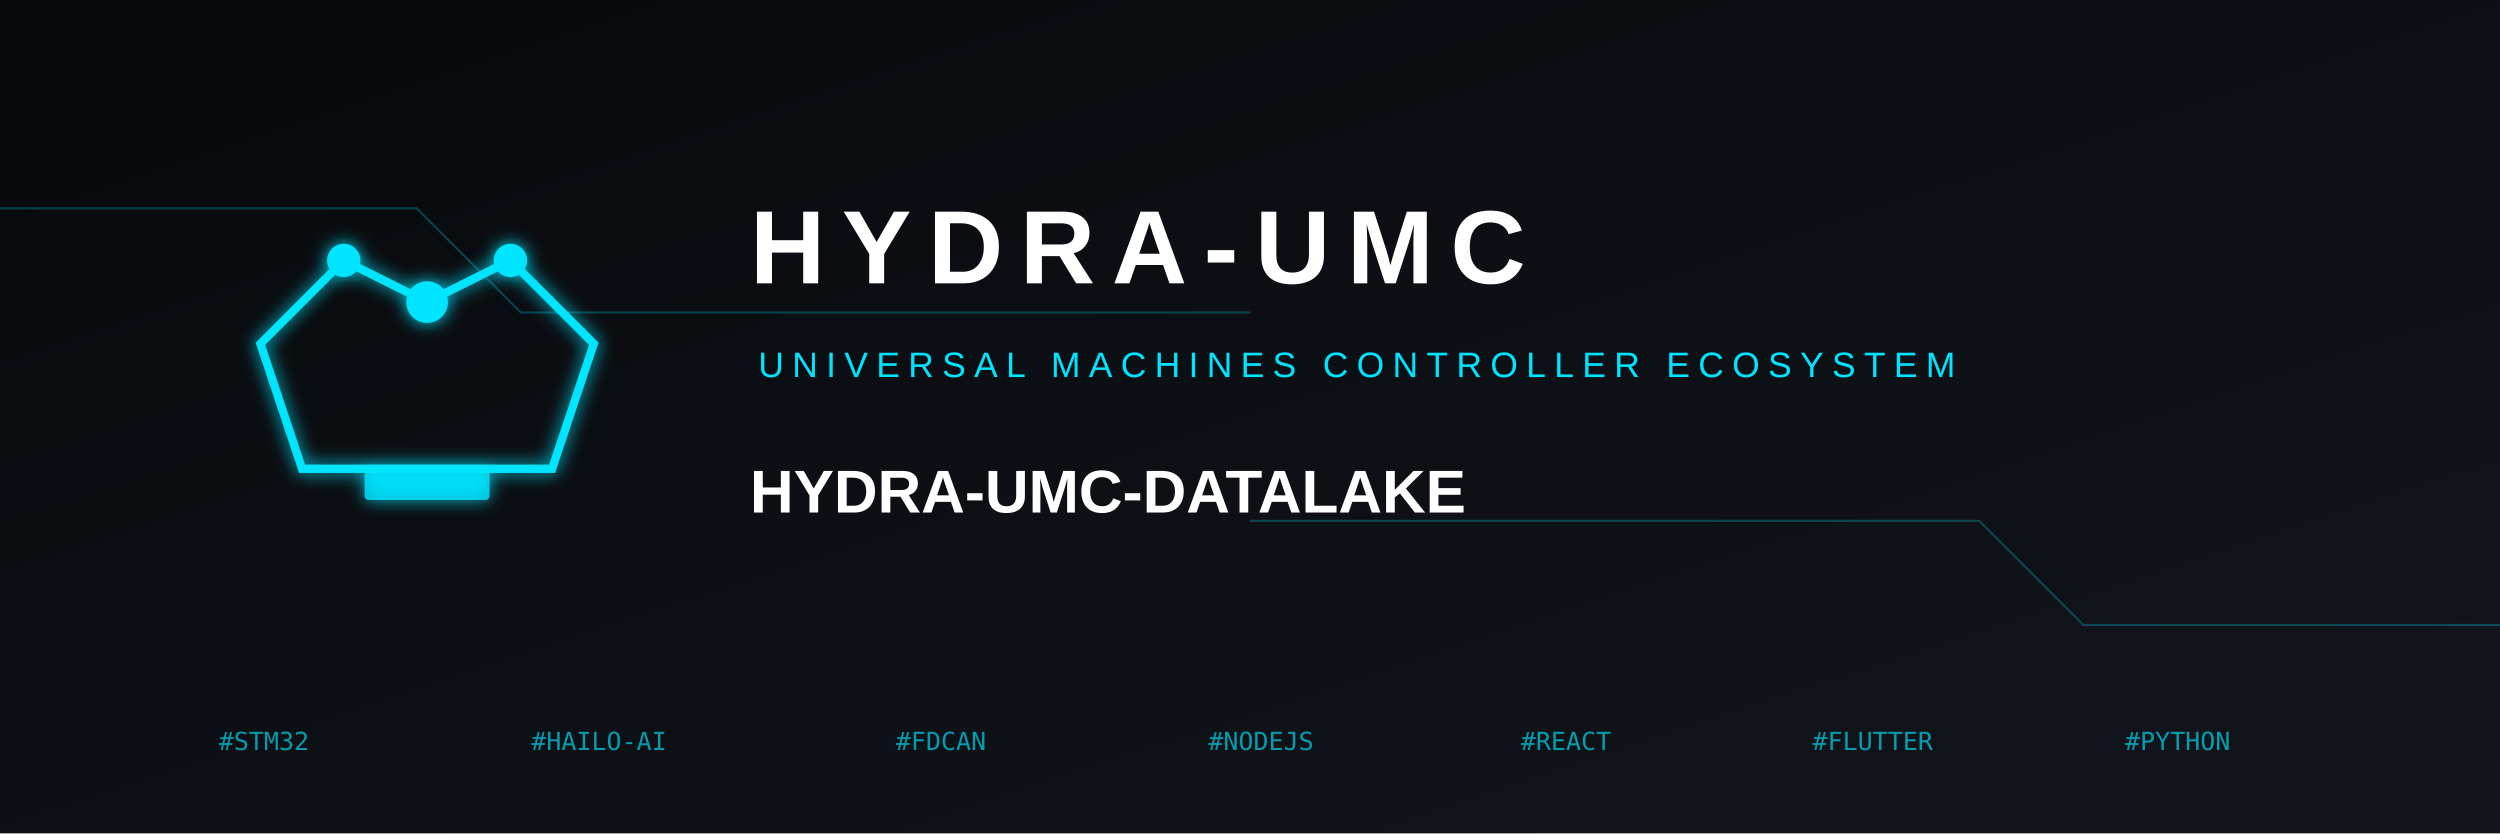
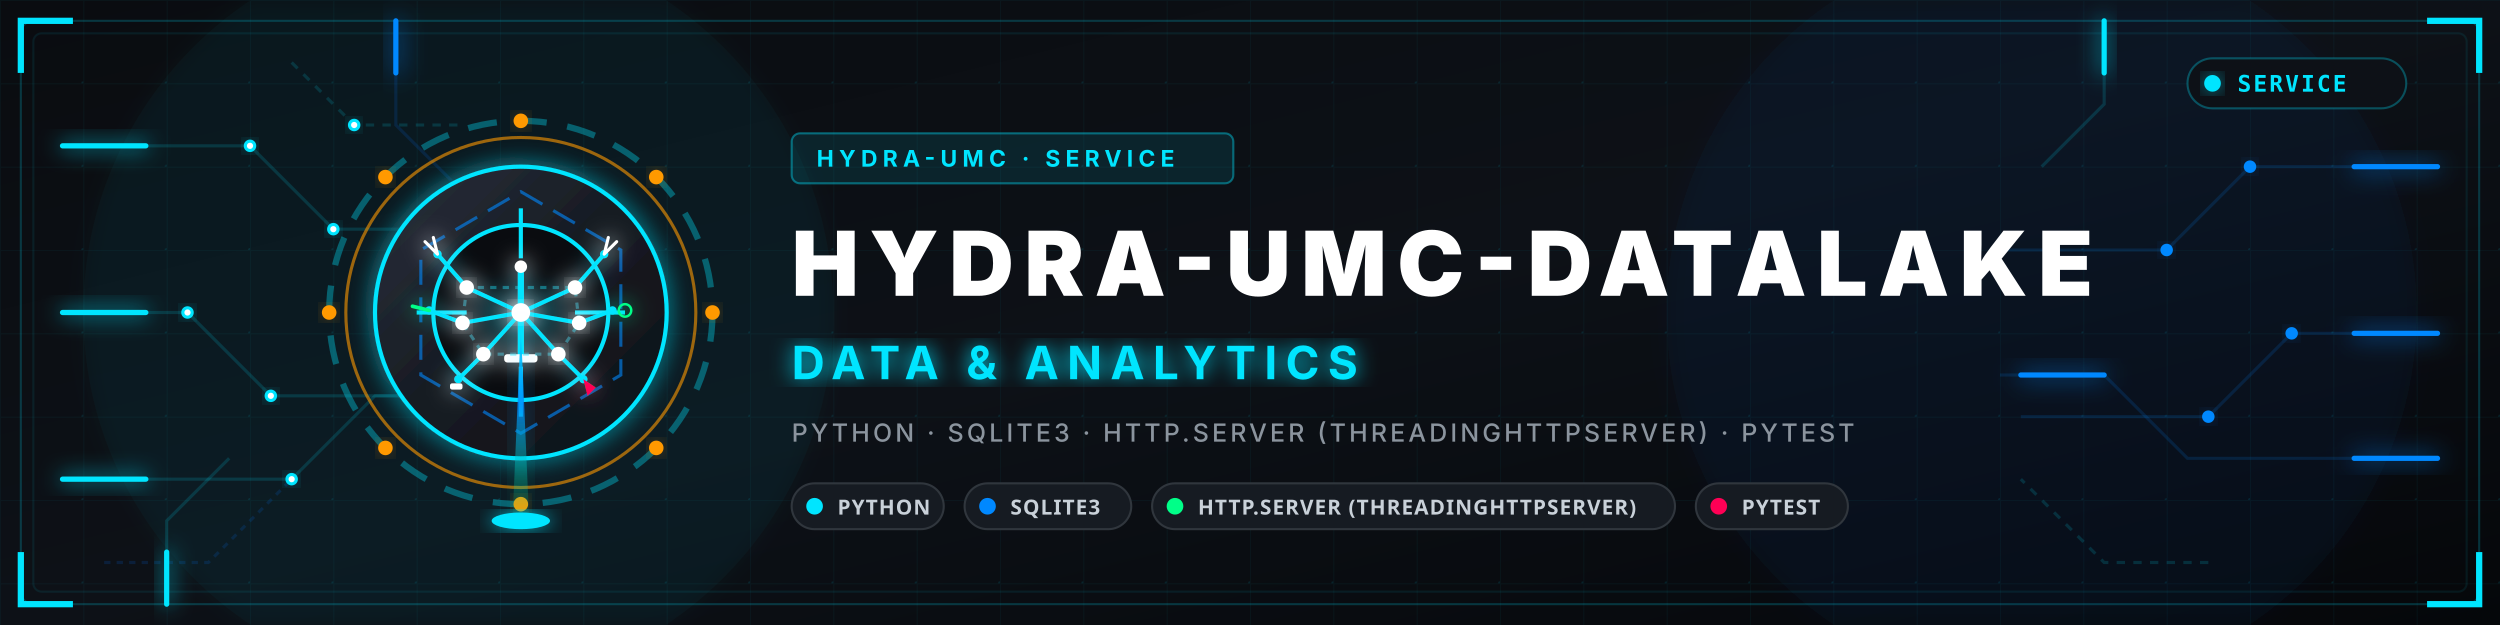
- <svg xmlns="http://www.w3.org/2000/svg" viewBox="0 0 1200 400" role="img" aria-labelledby="title desc">
+ <svg xmlns="http://www.w3.org/2000/svg" viewBox="0 0 1200 300" width="100%" height="100%">
  <defs>
-     <linearGradient id="bg" x1="0%" y1="0%" x2="100%" y2="100%">
-       <stop stop-color="#07090C" />
-       <stop offset="1" stop-color="#12161C" />
-     </linearGradient>
-     <filter id="g">
-       <feGaussianBlur stdDeviation="4" result="b" />
+     <linearGradient id="bgGlow" x1="0%" y1="0%" x2="100%" y2="100%">
+       <stop offset="0%" stop-color="#0A0C10" />
+       <stop offset="50%" stop-color="#0D1117" />
+       <stop offset="100%" stop-color="#05070A" />
+     </linearGradient>
+     <linearGradient id="cyanGlow" x1="0%" y1="0%" x2="100%" y2="0%">
+       <stop offset="0%" stop-color="#00E5FF" stop-opacity="0.8" />
+       <stop offset="100%" stop-color="#0088FF" stop-opacity="0.9" />
+     </linearGradient>
+     <linearGradient id="hydraCyanGlow" x1="0%" y1="0%" x2="100%" y2="100%">
+       <stop offset="0%" stop-color="#00F0FF" />
+       <stop offset="100%" stop-color="#0077FF" />
+     </linearGradient>
+     <linearGradient id="laserBeam" x1="0%" y1="0%" x2="0%" y2="100%">
+       <stop offset="0%" stop-color="#00E5FF" stop-opacity="1" />
+       <stop offset="40%" stop-color="#0088FF" stop-opacity="0.8" />
+       <stop offset="100%" stop-color="#00FF88" stop-opacity="0" />
+     </linearGradient>
+     <linearGradient id="metalGradient" x1="0%" y1="0%" x2="100%" y2="100%">
+       <stop offset="0%" stop-color="#2A303C" />
+       <stop offset="50%" stop-color="#161B22" />
+       <stop offset="100%" stop-color="#0D1117" />
+     </linearGradient>
+     <filter id="glowCyan" x="-20%" y="-20%" width="140%" height="140%">
+       <feGaussianBlur stdDeviation="5" result="blur" />
      <feMerge>
-         <feMergeNode in="b" />
+         <feMergeNode in="blur" />
        <feMergeNode in="SourceGraphic" />
      </feMerge>
    </filter>
+     <filter id="glowBlue" x="-20%" y="-20%" width="140%" height="140%">
+       <feGaussianBlur stdDeviation="6" result="blur" />
+       <feMerge>
+         <feMergeNode in="blur" />
+         <feMergeNode in="SourceGraphic" />
+       </feMerge>
+     </filter>
+     <filter id="glowBeam" x="-30%" y="-30%" width="160%" height="160%">
+       <feGaussianBlur stdDeviation="8" result="blur" />
+       <feMerge>
+         <feMergeNode in="blur" />
+         <feMergeNode in="SourceGraphic" />
+       </feMerge>
+     </filter>
+     <pattern id="cyberGrid" width="40" height="40" patternUnits="userSpaceOnUse">
+       <path d="M 40 0 L 0 0 0 40" fill="none" stroke="#00E5FF" stroke-opacity="0.04" stroke-width="1" />
+       <circle cx="40" cy="40" r="1" fill="#00E5FF" fill-opacity="0.1" />
+     </pattern>
+     <g id="pcbNode">
+       <circle cx="0" cy="0" r="3" fill="#00E5FF" filter="url(#glowCyan)" />
+       <circle cx="0" cy="0" r="1.5" fill="#FFFFFF" />
+     </g>
  </defs>
-   <rect width="1200" height="400" fill="url(#bg)" />
-   <g fill="none" stroke="#00E5FF" stroke-width="1" opacity=".25">
-     <path d="M0 100H200L250 150H600" />
-     <path d="M1200 300H1000L950 250H600" />
-   </g>
-   <g transform="translate(205 185)" filter="url(#g)">
-     <path d="M-60,40 -80,-20 -40,-60 0,-40 40,-60 80,-20 60,40Z" fill="none" stroke="#00E5FF" stroke-width="4" />
-     <circle cy="-40" r="10" fill="#00E5FF" />
-     <circle cx="-40" cy="-60" r="8" fill="#00E5FF" />
-     <circle cx="40" cy="-60" r="8" fill="#00E5FF" />
-     <rect x="-30" y="40" width="60" height="15" rx="2" fill="#00E5FF" opacity=".8" />
-   </g>
-   <text x="360" y="136" font-family="Arial,sans-serif" font-size="50" font-weight="bold" fill="#FFF" letter-spacing="8">HYDRA-UMC</text>
-   <text x="364" y="181" font-family="Arial,sans-serif" font-size="17" fill="#00E5FF" letter-spacing="4">UNIVERSAL MACHINES CONTROLLER ECOSYSTEM</text>
-   <text x="360" y="246" font-family="Arial,sans-serif" font-size="29" font-weight="bold" fill="#FFF">HYDRA-UMC-DATALAKE</text>
-   <g font-family="monospace" font-size="12" fill="#00E5FF" opacity=".65">
-     <text x="105" y="360">#STM32</text>
-     <text x="255" y="360">#HAILO-AI</text>
-     <text x="430" y="360">#FDCAN</text>
-     <text x="580" y="360">#NODEJS</text>
-     <text x="730" y="360">#REACT</text>
-     <text x="870" y="360">#FLUTTER</text>
-     <text x="1020" y="360">#PYTHON</text>
+   <rect width="1200" height="300" fill="url(#bgGlow)" />
+   <rect width="1200" height="300" fill="url(#cyberGrid)" />
+   <circle cx="220" cy="150" r="180" fill="#00E5FF" fill-opacity="0.03" filter="url(#glowCyan)">
+     <animate attributeName="fill-opacity" values="0.02;0.05;0.02" dur="6s" repeatCount="indefinite" />
+   </circle>
+   <circle cx="980" cy="150" r="180" fill="#0077FF" fill-opacity="0.03" filter="url(#glowBlue)">
+     <animate attributeName="fill-opacity" values="0.02;0.05;0.02" dur="6s" repeatCount="indefinite" />
+   </circle>
+   <rect x="10" y="10" width="1180" height="280" fill="none" stroke="#00E5FF" stroke-opacity="0.2" stroke-width="1" rx="6" />
+   <rect x="16" y="16" width="1168" height="268" fill="none" stroke="#00E5FF" stroke-opacity="0.08" stroke-width="1" rx="4" />
+   <path d="M 10 35 L 10 10 L 35 10" fill="none" stroke="#00E5FF" stroke-width="3">
+     <animate attributeName="stroke-opacity" values="0.6;1;0.6" dur="3s" repeatCount="indefinite" />
+   </path>
+   <path d="M 1190 35 L 1190 10 L 1165 10" fill="none" stroke="#00E5FF" stroke-width="3">
+     <animate attributeName="stroke-opacity" values="0.6;1;0.6" dur="3s" repeatCount="indefinite" />
+   </path>
+   <path d="M 10 265 L 10 290 L 35 290" fill="none" stroke="#00E5FF" stroke-width="3">
+     <animate attributeName="stroke-opacity" values="0.6;1;0.6" dur="3s" repeatCount="indefinite" />
+   </path>
+   <path d="M 1190 265 L 1190 290 L 1165 290" fill="none" stroke="#00E5FF" stroke-width="3">
+     <animate attributeName="stroke-opacity" values="0.6;1;0.6" dur="3s" repeatCount="indefinite" />
+   </path>
+   <g stroke="#00E5FF" stroke-opacity="0.15" stroke-width="1.5" fill="none">
+     <path d="M 30 70 L 120 70 L 160 110 L 240 110" />
+     <path d="M 30 150 L 90 150 L 130 190 L 220 190" />
+     <path d="M 30 230 L 140 230 L 180 190 L 210 190" />
+     <path d="M 80 290 L 80 250 L 110 220" />
+     <path d="M 190 10 L 190 60 L 220 90" stroke="#0077FF" stroke-opacity="0.15" />
+     <path d="M 140 30 L 170 60 L 220 60" stroke-dasharray="4,4" />
+     <path d="M 50 270 L 100 270 L 140 230" stroke="#0077FF" stroke-opacity="0.15" stroke-dasharray="3,3" />
+   </g>
+   <g fill="none" stroke-linecap="round" stroke-linejoin="round">
+     <path d="M 30 70 L 120 70 L 160 110 L 240 110" stroke="#00E5FF" stroke-width="2.5" stroke-dasharray="40, 240" filter="url(#glowCyan)">
+       <animate attributeName="stroke-dashoffset" values="280;0" dur="3s" repeatCount="indefinite" />
+     </path>
+     <path d="M 30 150 L 90 150 L 130 190 L 220 190" stroke="#00E5FF" stroke-width="2.5" stroke-dasharray="40, 220" filter="url(#glowCyan)">
+       <animate attributeName="stroke-dashoffset" values="260;0" dur="3.5s" repeatCount="indefinite" />
+     </path>
+     <path d="M 30 230 L 140 230 L 180 190 L 210 190" stroke="#00E5FF" stroke-width="2.5" stroke-dasharray="40, 230" filter="url(#glowCyan)">
+       <animate attributeName="stroke-dashoffset" values="270;0" dur="3.2s" repeatCount="indefinite" />
+     </path>
+     <path d="M 80 290 L 80 250 L 110 220" stroke="#00E5FF" stroke-width="2.5" stroke-dasharray="25, 100" filter="url(#glowCyan)">
+       <animate attributeName="stroke-dashoffset" values="125;0" dur="2.5s" repeatCount="indefinite" />
+     </path>
+     <path d="M 190 10 L 190 60 L 220 90" stroke="#0088FF" stroke-width="2.5" stroke-dasharray="25, 90" filter="url(#glowBlue)">
+       <animate attributeName="stroke-dashoffset" values="115;0" dur="2.8s" repeatCount="indefinite" />
+     </path>
+   </g>
+   <use href="#pcbNode" x="120" y="70" />
+   <use href="#pcbNode" x="160" y="110" />
+   <use href="#pcbNode" x="90" y="150" />
+   <use href="#pcbNode" x="130" y="190" />
+   <use href="#pcbNode" x="140" y="230" />
+   <use href="#pcbNode" x="170" y="60" />
+   <g stroke="#0088FF" stroke-opacity="0.15" stroke-width="1.5" fill="none">
+     <path d="M 1170 80 L 1080 80 L 1040 120 L 960 120" />
+     <path d="M 1170 160 L 1100 160 L 1060 200 L 970 200" />
+     <path d="M 1170 220 L 1050 220 L 1010 180 M 1010 180 L 960 180" />
+     <path d="M 1010 10 L 1010 50 L 980 80" stroke="#00E5FF" stroke-opacity="0.15" />
+     <path d="M 1060 270 L 1010 270 L 970 230" stroke="#00E5FF" stroke-opacity="0.15" stroke-dasharray="4,4" />
+   </g>
+   <g fill="none" stroke-linecap="round" stroke-linejoin="round">
+     <path d="M 1170 80 L 1080 80 L 1040 120 L 960 120" stroke="#0088FF" stroke-width="2.5" stroke-dasharray="40, 230" filter="url(#glowBlue)">
+       <animate attributeName="stroke-dashoffset" values="0;270" dur="3.5s" repeatCount="indefinite" />
+     </path>
+     <path d="M 1170 160 L 1100 160 L 1060 200 L 970 200" stroke="#0088FF" stroke-width="2.5" stroke-dasharray="40, 240" filter="url(#glowBlue)">
+       <animate attributeName="stroke-dashoffset" values="0;280" dur="3.8s" repeatCount="indefinite" />
+     </path>
+     <path d="M 1170 220 L 1050 220 L 1010 180 M 1010 180 L 960 180" stroke="#0088FF" stroke-width="2.5" stroke-dasharray="40, 250" filter="url(#glowBlue)">
+       <animate attributeName="stroke-dashoffset" values="0;290" dur="4s" repeatCount="indefinite" />
+     </path>
+     <path d="M 1010 10 L 1010 50 L 980 80" stroke="#00E5FF" stroke-width="2.5" stroke-dasharray="25, 95" filter="url(#glowCyan)">
+       <animate attributeName="stroke-dashoffset" values="0;120" dur="2.6s" repeatCount="indefinite" />
+     </path>
+   </g>
+   <circle cx="1080" cy="80" r="3" fill="#0088FF" filter="url(#glowBlue)" />
+   <circle cx="1040" cy="120" r="3" fill="#0088FF" filter="url(#glowBlue)" />
+   <circle cx="1100" cy="160" r="3" fill="#0088FF" filter="url(#glowBlue)" />
+   <circle cx="1060" cy="200" r="3" fill="#0088FF" filter="url(#glowBlue)" />
+   <g transform="translate(250, 150)">
+     <g>
+       <circle cx="0" cy="0" r="92" fill="none" stroke="#00E5FF" stroke-opacity="0.35" stroke-width="3" stroke-dasharray="14,10" />
+       <circle cx="0" cy="0" r="84" fill="none" stroke="#FF9900" stroke-opacity="0.6" stroke-width="1.5" />
+       <circle cx="92" cy="0" r="3.5" fill="#FF9900" filter="url(#glowBlue)" />
+       <circle cx="65" cy="65" r="3.5" fill="#FF9900" filter="url(#glowBlue)" />
+       <circle cx="0" cy="92" r="3.5" fill="#FF9900" filter="url(#glowBlue)" />
+       <circle cx="-65" cy="65" r="3.5" fill="#FF9900" filter="url(#glowBlue)" />
+       <circle cx="-92" cy="0" r="3.5" fill="#FF9900" filter="url(#glowBlue)" />
+       <circle cx="-65" cy="-65" r="3.5" fill="#FF9900" filter="url(#glowBlue)" />
+       <circle cx="0" cy="-92" r="3.5" fill="#FF9900" filter="url(#glowBlue)" />
+       <circle cx="65" cy="-65" r="3.5" fill="#FF9900" filter="url(#glowBlue)" />
+       <animateTransform attributeName="transform" type="rotate" from="0 0 0" to="360 0 0" dur="25s" repeatCount="indefinite" />
+     </g>
+     <circle cx="0" cy="0" r="70" fill="url(#metalGradient)" stroke="#00E5FF" stroke-width="2" filter="url(#glowCyan)" />
+     <g>
+       <polygon points="0,-58 48,-30 48,30 0,58 -48,30 -48,-30" fill="none" stroke="#0088FF" stroke-width="1.5" stroke-dasharray="12,6" opacity="0.6" />
+       <animateTransform attributeName="transform" type="rotate" from="360 0 0" to="0 0 0" dur="18s" repeatCount="indefinite" />
+     </g>
+     <circle cx="0" cy="0" r="42" fill="#0A0C10" stroke="#00E5FF" stroke-width="2" />
+     <line x1="-50" y1="0" x2="-26" y2="0" stroke="#00E5FF" stroke-width="2" />
+     <line x1="26" y1="0" x2="50" y2="0" stroke="#00E5FF" stroke-width="2" />
+     <line x1="0" y1="-50" x2="0" y2="-26" stroke="#00E5FF" stroke-width="2" />
+     <line x1="0" y1="26" x2="0" y2="50" stroke="#00E5FF" stroke-width="2" />
+     <g id="hydra8ArmSystem" filter="url(#glowCyan)">
+       <line x1="0" y1="0" x2="0" y2="22" stroke="#00E5FF" stroke-width="3" stroke-linecap="round" />
+       <rect x="-8" y="20" width="16" height="4" rx="1.5" fill="#FFFFFF" />
+       <line x1="0" y1="0" x2="0" y2="-22" stroke="#00E5FF" stroke-width="3" stroke-linecap="round" />
+       <circle cx="0" cy="-22" r="3" fill="#FFFFFF" />
+       <path d="M -26 -12 L -28 5 L -18 20 L 18 20 L 28 5 L 26 -12 Z" fill="none" stroke="#00E5FF" stroke-width="1.5" stroke-dasharray="3,3" opacity="0.4" />
+       <path d="M 0 0 L -26 -12 M 0 0 L -28 5 M 0 0 L -18 20 M 0 0 L 18 20 M 0 0 L 28 5 M 0 0 L 26 -12" stroke="#00E5FF" stroke-width="2" stroke-linecap="round" />
+       <g transform="translate(-26, -12)">
+         <g>
+           <animateTransform attributeName="transform" type="rotate" values="-25;15;-25" dur="3.4s" repeatCount="indefinite" />
+           <line x1="0" y1="0" x2="-14" y2="-16" stroke="#00E5FF" stroke-width="2" stroke-linecap="round" />
+           <circle cx="-14" cy="-16" r="2" fill="#00E5FF" />
+           <g transform="translate(-14, -16)">
+             <animateTransform attributeName="transform" type="rotate" values="30;-20;30" dur="3.4s" repeatCount="indefinite" />
+             <path d="M 0 0 L -6 -6 M 0 0 L -2 -8" stroke="#FFFFFF" stroke-width="1.5" stroke-linecap="round" />
+           </g>
+         </g>
+       </g>
+       <g transform="translate(-28, 5)">
+         <g>
+           <animateTransform attributeName="transform" type="rotate" values="-18;22;-18" dur="4.0s" repeatCount="indefinite" />
+           <line x1="0" y1="0" x2="-16" y2="-6" stroke="#00E5FF" stroke-width="2" stroke-linecap="round" />
+           <circle cx="-16" cy="-6" r="2" fill="#00E5FF" />
+           <g transform="translate(-16, -6)">
+             <animateTransform attributeName="transform" type="rotate" values="-25;25;-25" dur="4.0s" repeatCount="indefinite" />
+             <line x1="0" y1="0" x2="-8" y2="-2" stroke="#00FF88" stroke-width="1.8" stroke-linecap="round" />
+           </g>
+         </g>
+       </g>
+       <g transform="translate(-18, 20)">
+         <g>
+           <animateTransform attributeName="transform" type="rotate" values="-15;20;-15" dur="4.5s" repeatCount="indefinite" />
+           <line x1="0" y1="0" x2="-12" y2="12" stroke="#00E5FF" stroke-width="2" stroke-linecap="round" />
+           <circle cx="-12" cy="12" r="2" fill="#00E5FF" />
+           <g transform="translate(-12, 12)">
+             <animateTransform attributeName="transform" type="rotate" values="20;-15;20" dur="4.5s" repeatCount="indefinite" />
+             <rect x="-4" y="2" width="6" height="3" rx="1" fill="#FFFFFF" />
+           </g>
+         </g>
+       </g>
+       <g transform="translate(18, 20)">
+         <g>
+           <animateTransform attributeName="transform" type="rotate" values="15;-20;15" dur="4.2s" repeatCount="indefinite" />
+           <line x1="0" y1="0" x2="12" y2="12" stroke="#00E5FF" stroke-width="2" stroke-linecap="round" />
+           <circle cx="12" cy="12" r="2" fill="#00E5FF" />
+           <g transform="translate(12, 12)">
+             <animateTransform attributeName="transform" type="rotate" values="-20;15;-20" dur="4.2s" repeatCount="indefinite" />
+             <polygon points="0,0 6,4 2,8" fill="#FF0055" />
+           </g>
+         </g>
+       </g>
+       <g transform="translate(28, 5)">
+         <g>
+           <animateTransform attributeName="transform" type="rotate" values="22;-18;22" dur="3.8s" repeatCount="indefinite" />
+           <line x1="0" y1="0" x2="16" y2="-6" stroke="#00E5FF" stroke-width="2" stroke-linecap="round" />
+           <circle cx="16" cy="-6" r="2" fill="#00E5FF" />
+           <g transform="translate(16, -6)">
+             <animateTransform attributeName="transform" type="rotate" values="20;-20;20" dur="3.8s" repeatCount="indefinite" />
+             <circle cx="6" cy="0" r="3" fill="none" stroke="#00FF88" stroke-width="1.2" />
+           </g>
+         </g>
+       </g>
+       <g transform="translate(26, -12)">
+         <g>
+           <animateTransform attributeName="transform" type="rotate" values="25;-15;25" dur="3.2s" repeatCount="indefinite" />
+           <line x1="0" y1="0" x2="14" y2="-16" stroke="#00E5FF" stroke-width="2" stroke-linecap="round" />
+           <circle cx="14" cy="-16" r="2" fill="#00E5FF" />
+           <g transform="translate(14, -16)">
+             <animateTransform attributeName="transform" type="rotate" values="-30;20;-30" dur="3.2s" repeatCount="indefinite" />
+             <path d="M 0 0 L 6 -6 M 0 0 L 2 -8" stroke="#FFFFFF" stroke-width="1.5" stroke-linecap="round" />
+           </g>
+         </g>
+       </g>
+       <circle cx="0" cy="0" r="4.5" fill="#FFFFFF" filter="url(#glowCyan)" />
+       <circle cx="-26" cy="-12" r="3.5" fill="#FFFFFF" filter="url(#glowCyan)" />
+       <circle cx="-28" cy="5" r="3.5" fill="#FFFFFF" filter="url(#glowCyan)" />
+       <circle cx="-18" cy="20" r="3.5" fill="#FFFFFF" filter="url(#glowCyan)" />
+       <circle cx="18" cy="20" r="3.5" fill="#FFFFFF" filter="url(#glowCyan)" />
+       <circle cx="28" cy="5" r="3.5" fill="#FFFFFF" filter="url(#glowCyan)" />
+       <circle cx="26" cy="-12" r="3.5" fill="#FFFFFF" filter="url(#glowCyan)" />
+     </g>
+   </g>
+   <path d="M 250 157 L 246 250 L 254 250 Z" fill="url(#laserBeam)" filter="url(#glowBeam)">
+     <animate attributeName="opacity" values="0.3;1;0.3" dur="1.2s" repeatCount="indefinite" />
+   </path>
+   <ellipse cx="250" cy="250" rx="14" ry="4" fill="#00E5FF" filter="url(#glowCyan)">
+     <animate attributeName="rx" values="10;18;10" dur="1.2s" repeatCount="indefinite" />
+     <animate attributeName="opacity" values="0.4;1;0.4" dur="1.2s" repeatCount="indefinite" />
+   </ellipse>
+   <g transform="translate(380, 0)">
+     <g transform="translate(0, 82)">
+       <rect x="0" y="-18" width="212" height="24" rx="4" fill="#00E5FF" fill-opacity="0.1" stroke="#00E5FF" stroke-opacity="0.4" stroke-width="1">
+         <animate attributeName="stroke-opacity" values="0.3;0.8;0.3" dur="4s" repeatCount="indefinite" />
+       </rect>
+       <text x="12" y="-2" font-family="'Inter', 'Segoe UI', 'Roboto', sans-serif" font-weight="700" font-size="11" fill="#00E5FF" letter-spacing="2.5">HYDRA-UMC · SERVICE</text>
+     </g>
+     <text x="0" y="142" font-family="'Inter', 'Segoe UI', 'Roboto', sans-serif" font-weight="900" font-size="43" fill="#FFFFFF" letter-spacing="5">HYDRA-UMC-DATALAKE</text>
+     <text x="0" y="182" font-family="'Inter', 'Segoe UI', 'Roboto', sans-serif" font-weight="700" font-size="22" fill="#00E5FF" letter-spacing="4" filter="url(#glowCyan)">DATA &amp; ANALYTICS</text>
+     <text x="0" y="212" font-family="'Inter', 'Segoe UI', 'Roboto', sans-serif" font-weight="500" font-size="12" fill="#8B949E" letter-spacing="1.5">PYTHON · SQLITE3 · HTTP.SERVER (THREADINGHTTPSERVER) · PYTEST</text>
+     <g transform="translate(0, 232)">
+       <rect x="0" y="0" width="73" height="22" rx="11" fill="#161B22" stroke="#30363D" stroke-width="1" />
+       <circle cx="11" cy="11" r="4" fill="#00E5FF">
+         <animate attributeName="opacity" values="0.5;1;0.5" dur="2.0s" repeatCount="indefinite" />
+       </circle>
+       <text x="22" y="15" font-family="sans-serif" font-weight="600" font-size="10" fill="#C9D1D9" letter-spacing="0.5">PYTHON</text>
+       <rect x="83" y="0" width="80" height="22" rx="11" fill="#161B22" stroke="#30363D" stroke-width="1" />
+       <circle cx="94" cy="11" r="4" fill="#0088FF">
+         <animate attributeName="opacity" values="0.5;1;0.5" dur="2.2s" repeatCount="indefinite" />
+       </circle>
+       <text x="105" y="15" font-family="sans-serif" font-weight="600" font-size="10" fill="#C9D1D9" letter-spacing="0.5">SQLITE3</text>
+       <rect x="173" y="0" width="251" height="22" rx="11" fill="#161B22" stroke="#30363D" stroke-width="1" />
+       <circle cx="184" cy="11" r="4" fill="#00FF88">
+         <animate attributeName="opacity" values="0.5;1;0.5" dur="2.4s" repeatCount="indefinite" />
+       </circle>
+       <text x="195" y="15" font-family="sans-serif" font-weight="600" font-size="10" fill="#C9D1D9" letter-spacing="0.5">HTTP.SERVER (THREADINGHTTPSERVER)</text>
+       <rect x="434" y="0" width="73" height="22" rx="11" fill="#161B22" stroke="#30363D" stroke-width="1" />
+       <circle cx="445" cy="11" r="4" fill="#FF0055">
+         <animate attributeName="opacity" values="0.5;1;0.5" dur="2.6s" repeatCount="indefinite" />
+       </circle>
+       <text x="456" y="15" font-family="sans-serif" font-weight="600" font-size="10" fill="#C9D1D9" letter-spacing="0.5">PYTEST</text>
+     </g>
+   </g>
+   <g transform="translate(1060, 42)">
+     <rect x="-10" y="-14" width="105" height="24" rx="12" fill="#0D1117" stroke="#00E5FF" stroke-opacity="0.3" stroke-width="1" />
+     <circle cx="2" cy="-2" r="4" fill="#00E5FF" filter="url(#glowCyan)">
+       <animate attributeName="opacity" values="0.3;1;0.3" dur="1.5s" repeatCount="indefinite" />
+     </circle>
+     <text x="14" y="2" font-family="monospace" font-weight="700" font-size="11" fill="#00E5FF" letter-spacing="1">SERVICE</text>
  </g>
</svg>
